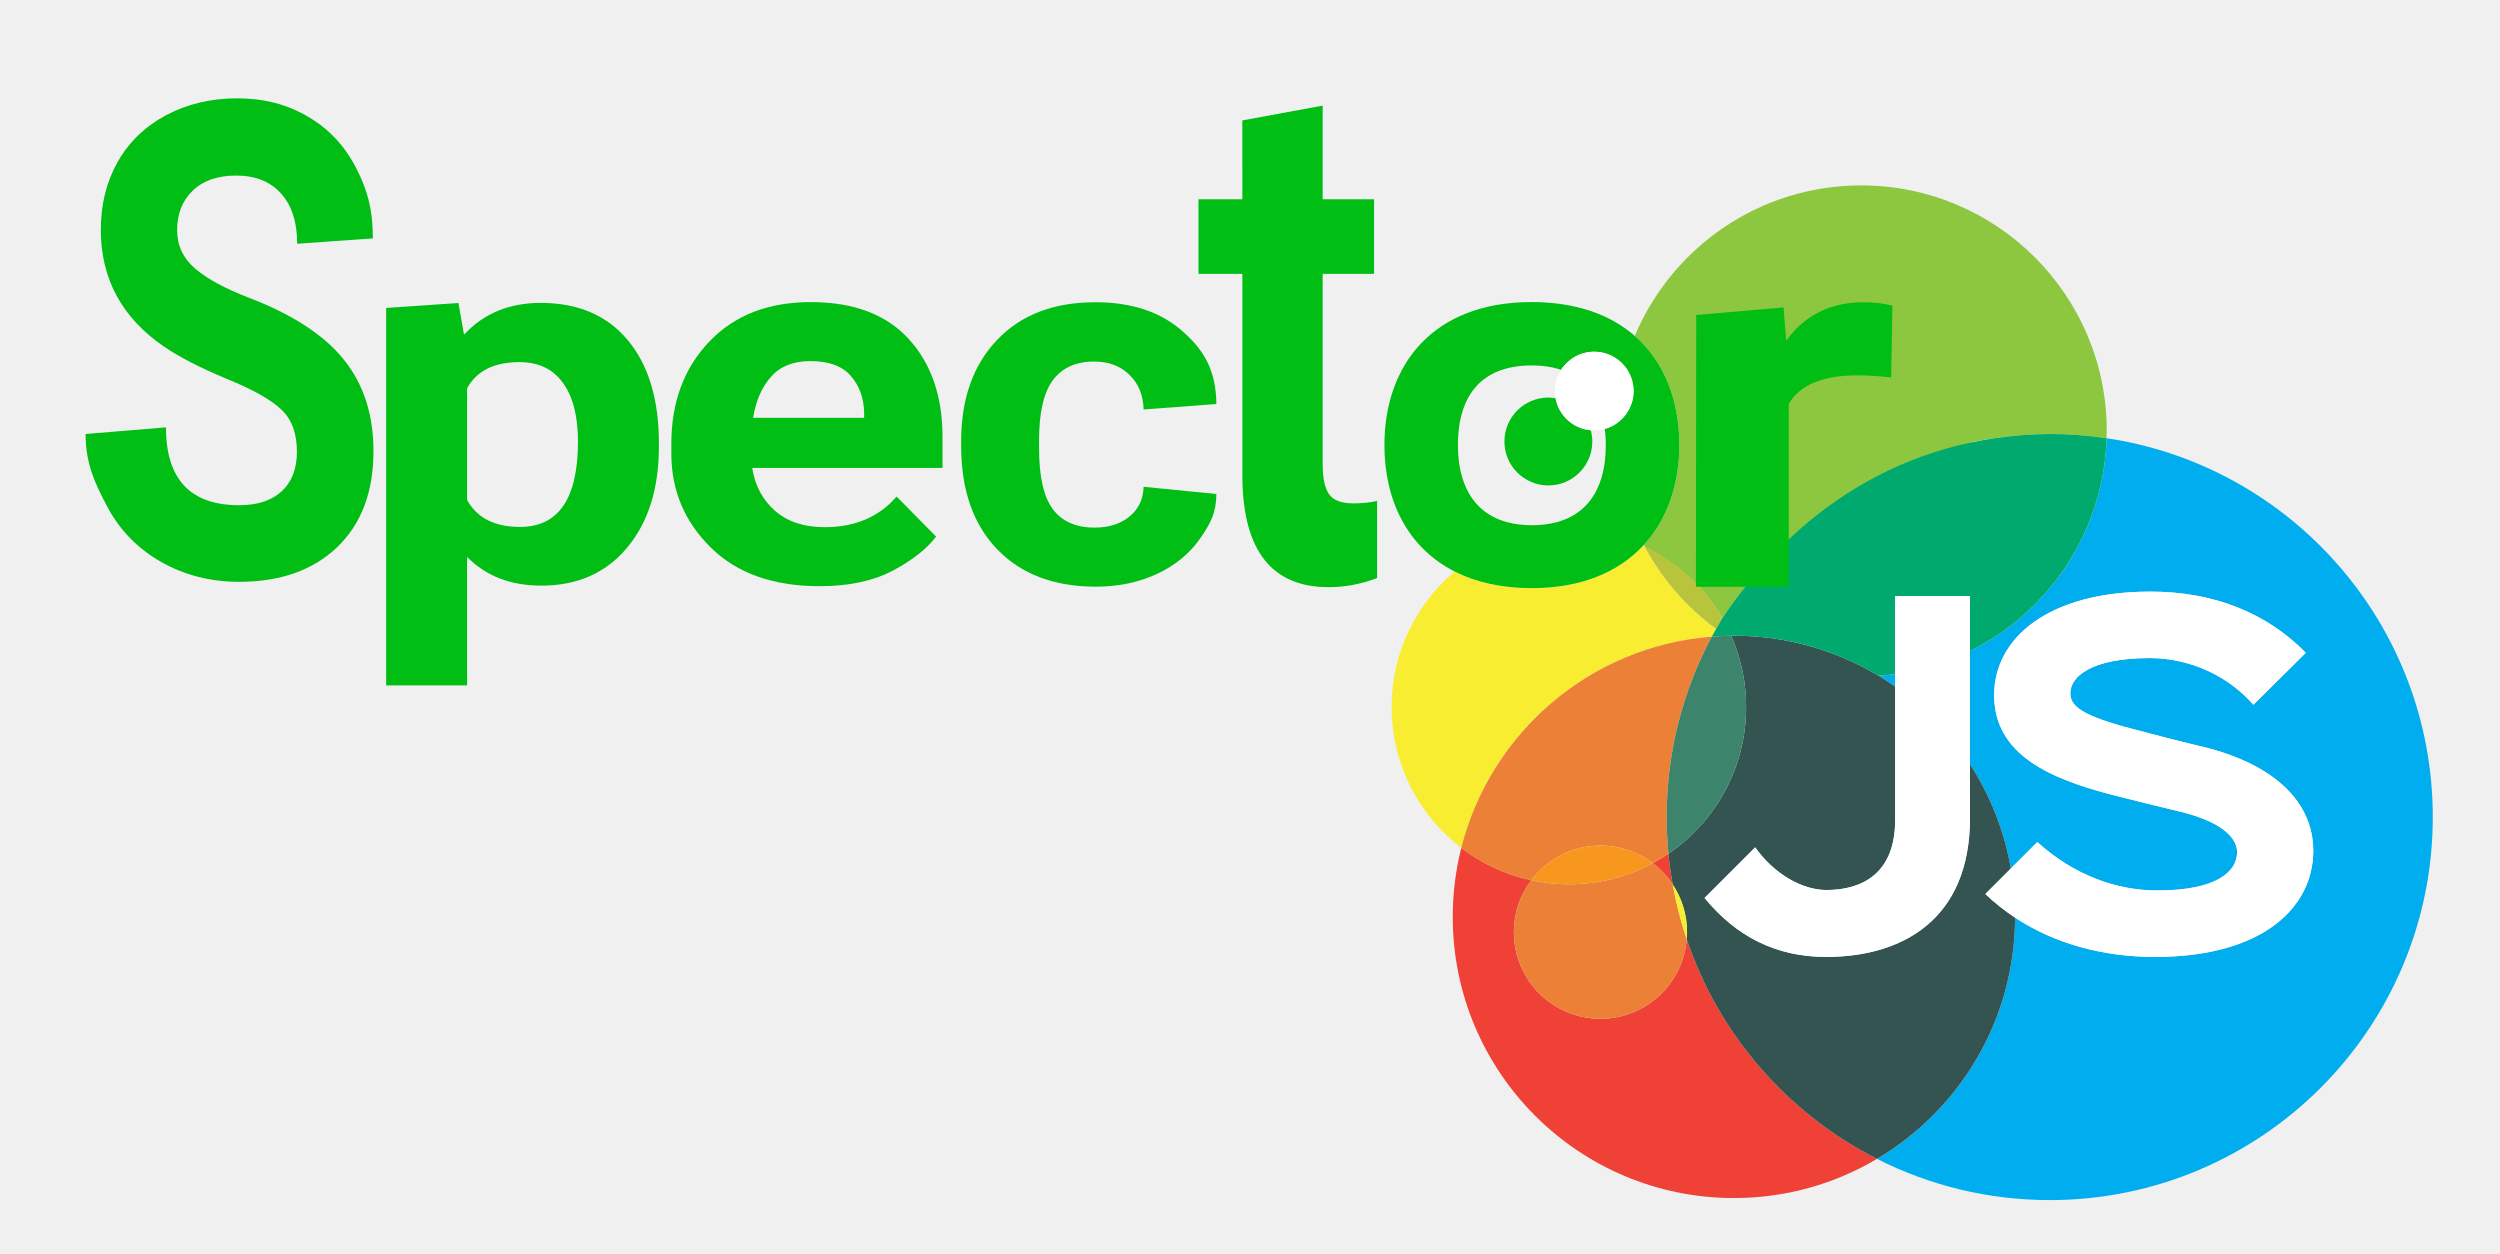
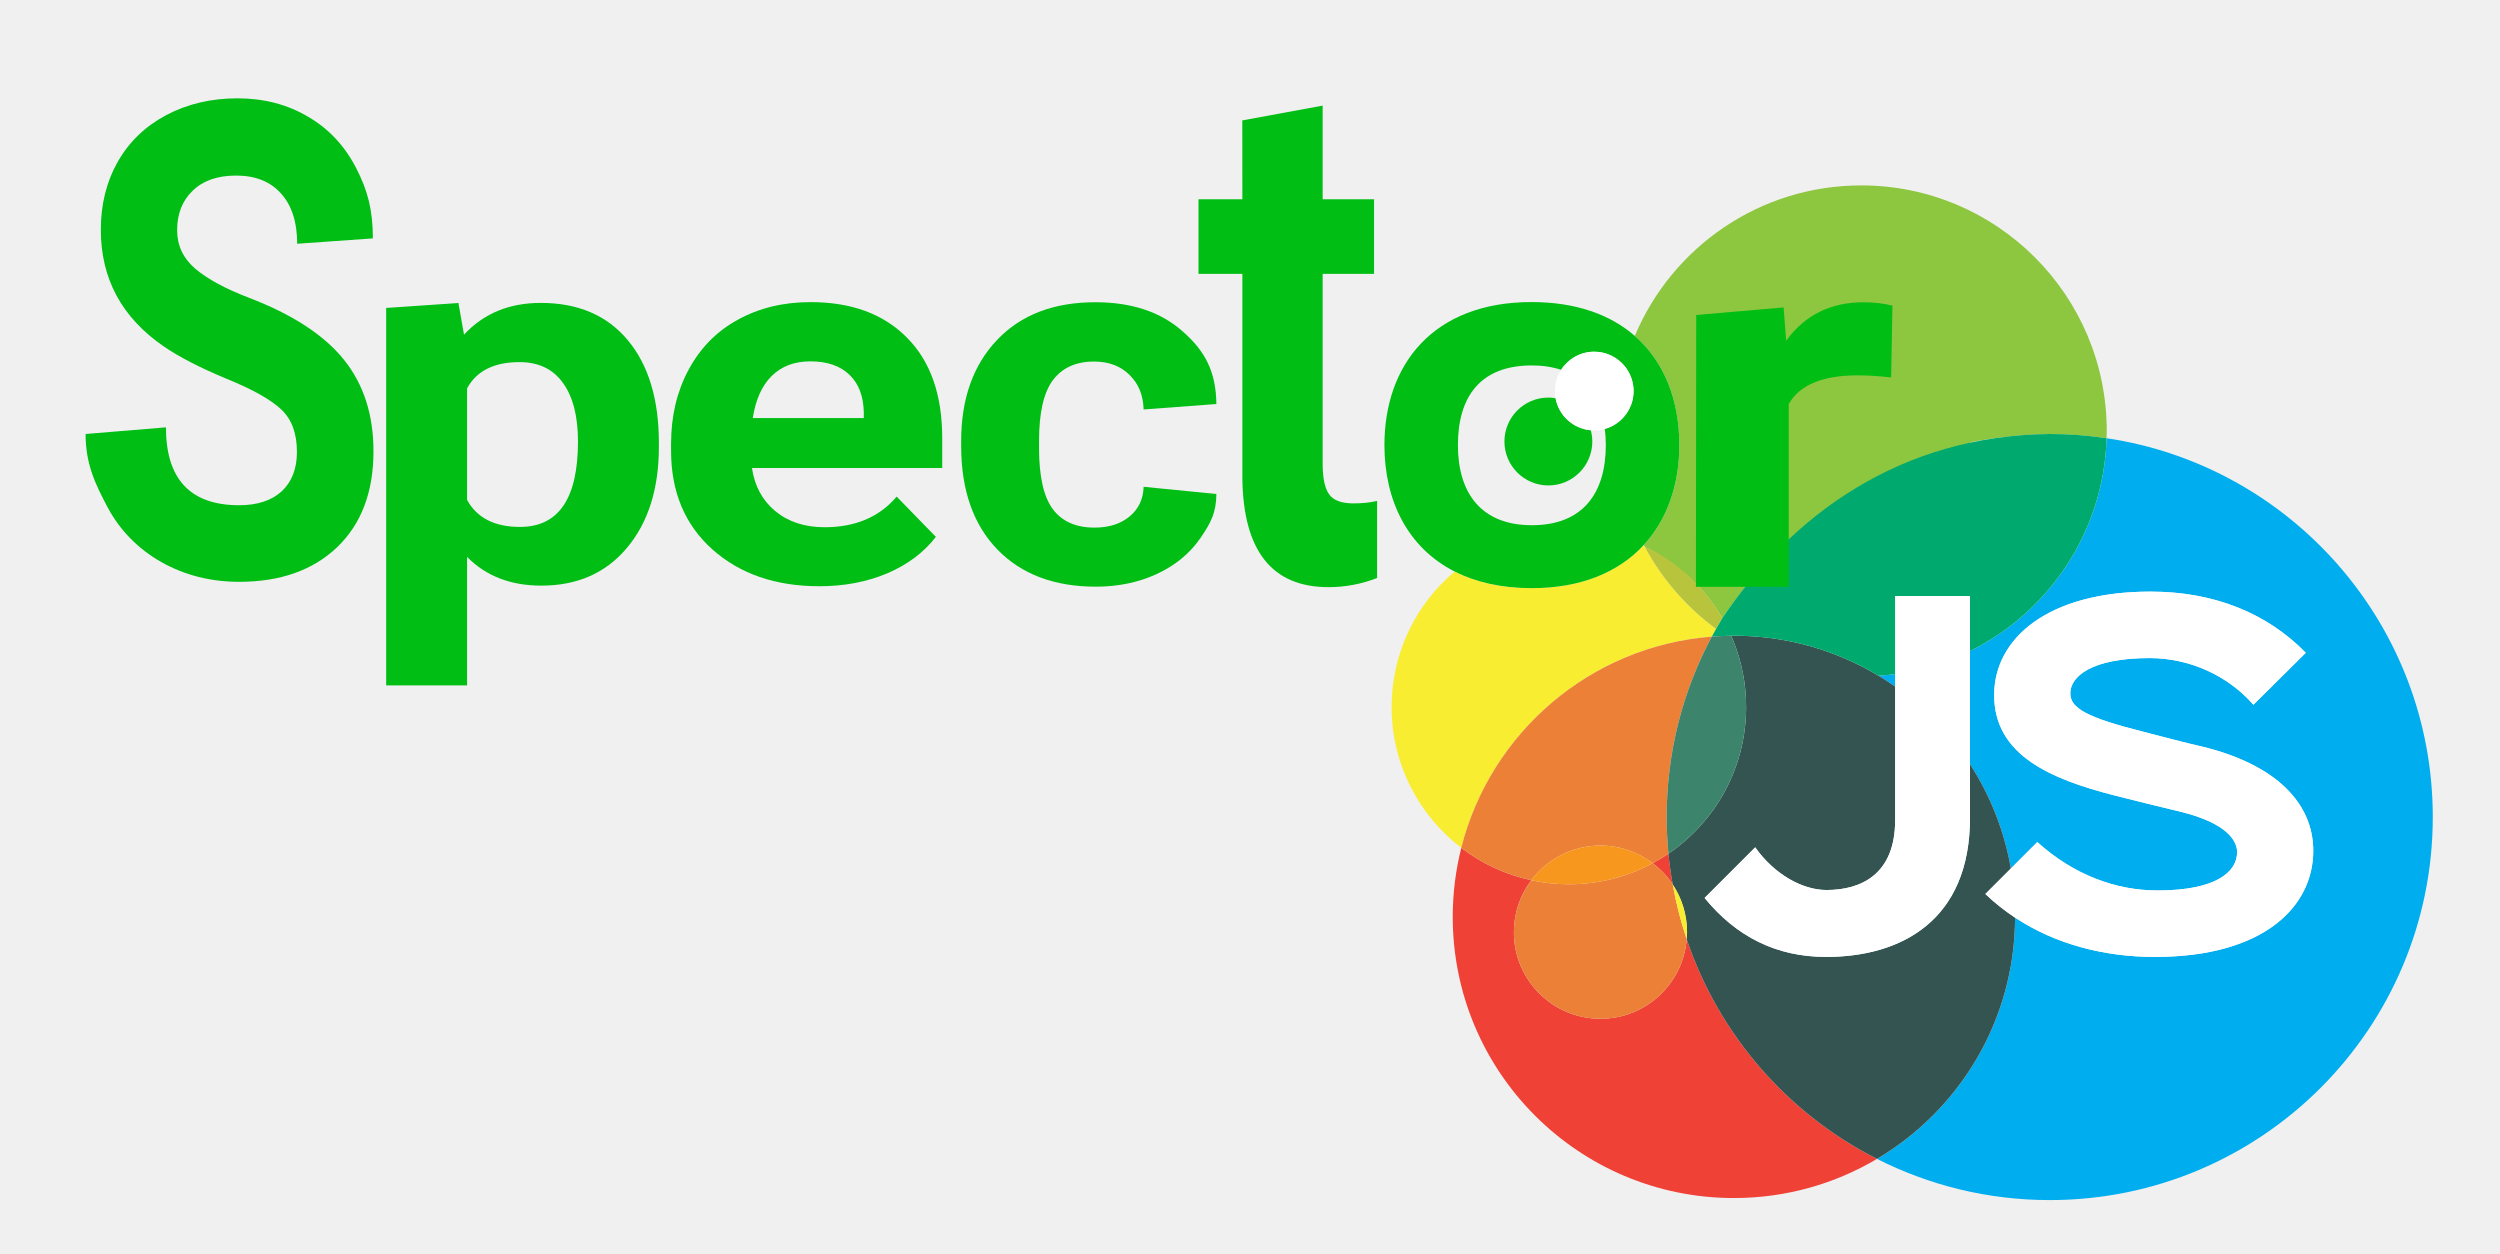
<svg xmlns="http://www.w3.org/2000/svg" version="1.0" id="Layer_1" x="0px" y="0px" width="409px" height="205px" viewBox="0 0 409 205" enable-background="new 0 0 409 205" xml:space="preserve">
  <defs id="defs3787">
    <clipPath clipPathUnits="userSpaceOnUse" id="clipPath4671">
      <g id="use4673">
        <flowRoot transform="matrix(0.8574988,0,0,1.007235,-2.126667,-84.53965)" style="font-style:normal;font-variant:normal;font-weight:bold;font-stretch:normal;font-size:85.333px;line-height:1.25;font-family:sans-serif;-inkscape-font-specification:'sans-serif Bold';letter-spacing:-3.99px;word-spacing:0px;fill:#001e2d;fill-opacity:1;stroke:none" id="flowRoot4686" xml:space="preserve">
          <flowRegion style="font-style:normal;font-variant:normal;font-weight:bold;font-stretch:normal;font-size:85.333px;line-height:1.25;font-family:sans-serif;-inkscape-font-specification:'sans-serif Bold';letter-spacing:-3.99px;fill:#001e2d;fill-opacity:1" id="flowRegion4682">
            <rect style="font-style:normal;font-variant:normal;font-weight:bold;font-stretch:normal;font-size:85.333px;line-height:1.25;font-family:sans-serif;-inkscape-font-specification:'sans-serif Bold';letter-spacing:-3.99px;fill:#001e2d;fill-opacity:1" y="101.539" x="17.243" height="149.379" width="373.157" id="rect4680" />
          </flowRegion>
          <flowPara style="font-style:normal;font-variant:normal;font-weight:bold;font-stretch:normal;font-size:85.333px;line-height:1.25;font-family:sans-serif;-inkscape-font-specification:'sans-serif Bold';letter-spacing:-3.99px;fill:#001e2d;fill-opacity:1" id="flowPara4684">Spector</flowPara>
        </flowRoot>
      </g>
    </clipPath>
  </defs>
  <path style="fill:none" id="path3680" d="m 40.307,59.785 c -8.569,0 -11.953,5.04 -11.953,13.105 0,7.993 3.456,12.961 12.025,12.961 8.569,0 11.953,-4.896 11.953,-12.961 0,-8.065 -3.457,-13.105 -12.025,-13.105 z" />
  <path style="fill:none" id="path3682" d="m 96.106,75.77 c -1.944,0 -3.816,0 -6.265,0.144 -2.376,0.072 -4.896,0.288 -7.128,0.792 -4.537,0.936 -6.409,2.52 -6.409,4.824 0,3.313 4.32,4.752 9.001,4.752 3.672,0 12.385,-0.432 12.385,-4.968 v -4.32 l 0.019,-1.223 C 97.276,75.699 96.394,75.77 96.106,75.77 Z" />
  <path style="fill:none" id="path3684" d="m 268.777,89.316 c 0.101,0.046 0.203,0.09 0.303,0.137 -0.053,-0.1 -0.102,-0.202 -0.154,-0.302 -0.05,0.055 -0.098,0.111 -0.149,0.165 z" />
  <path style="fill:none" id="path3686" d="m 260.253,70.388 c 0.156,0.588 0.247,1.204 0.247,1.841 0,3.969 -3.218,7.188 -7.188,7.188 -3.97,0 -7.188,-3.218 -7.188,-7.188 0,-3.97 3.218,-7.188 7.188,-7.188 0.4,0 0.791,0.041 1.174,0.104 -0.07,-0.379 -0.111,-0.768 -0.111,-1.167 0,-1.281 0.379,-2.472 1.024,-3.475 -1.386,-0.461 -2.968,-0.719 -4.784,-0.719 -8.497,0 -12.098,5.184 -12.098,13.033 0,7.777 3.745,13.105 12.098,13.105 8.425,0 12.097,-5.329 12.097,-13.105 0,-0.919 -0.056,-1.801 -0.16,-2.646 -0.554,0.155 -1.136,0.245 -1.739,0.245 -0.189,0.001 -0.375,-0.012 -0.56,-0.028 z" />
  <path style="fill:none" id="path3688" d="m 137.434,59.785 c -8.569,0 -11.953,5.04 -11.953,13.105 0,7.993 3.456,12.961 12.025,12.961 8.569,0 11.953,-4.896 11.953,-12.961 -0.001,-8.065 -3.457,-13.105 -12.025,-13.105 z" />
  <path style="fill:#00aeef" id="path3690" d="m 344.635,71.691 c -0.446,15.286 -9.424,28.425 -22.345,34.821 v 18.515 c 3.294,5.084 5.609,10.857 6.686,17.059 l 4.326,-4.326 c 5.977,5.4 12.89,7.92 19.658,7.92 9.577,0 13.033,-3.023 13.033,-6.264 0,-1.873 -1.656,-4.753 -9.289,-6.625 -1.296,-0.288 -9.433,-2.305 -10.801,-2.664 -10.369,-2.664 -19.658,-6.553 -19.658,-16.418 0,-9.289 8.857,-16.921 25.563,-16.921 10.441,0 19.082,3.528 25.418,10.009 l -8.568,8.496 c -4.032,-4.607 -10.225,-7.632 -16.993,-7.632 -9.505,0 -12.962,3.025 -12.962,5.761 0,2.447 2.665,3.96 12.098,6.336 1.296,0.36 8.064,2.088 9.433,2.377 12.169,2.951 18.218,9.288 18.218,17.064 0,9.001 -7.921,17.354 -25.923,17.354 -8.234,0 -16.236,-2.053 -22.862,-6.428 -0.045,16.802 -9.102,31.479 -22.59,39.471 8.493,4.3 18.089,6.738 28.26,6.738 34.609,0 62.666,-28.057 62.666,-62.667 -0.002,-31.449 -23.17,-57.482 -53.368,-61.976 z" />
  <path style="fill:#00aeef" id="path3692" d="m 307.338,110.556 c 0.927,0.558 1.828,1.152 2.711,1.772 v -2.053 c -0.895,0.124 -1.799,0.217 -2.711,0.281 z" />
  <g id="g3696">
    <path style="fill:#ef4136" id="path3694" d="m 273.656,144.699 c -0.295,-1.659 -0.535,-3.338 -0.696,-5.039 -0.829,0.563 -1.688,1.085 -2.576,1.563 1.275,0.967 2.387,2.138 3.272,3.476 z" />
  </g>
  <g id="g3700">
    <path style="fill:#ef4136" id="path3698" d="m 275.944,153.659 c -0.591,7.28 -6.675,13.009 -14.108,13.009 -7.824,0 -14.167,-6.344 -14.167,-14.167 0,-3.19 1.067,-6.126 2.848,-8.494 -4.234,-0.915 -8.124,-2.754 -11.449,-5.298 -0.911,3.613 -1.4,7.395 -1.4,11.291 0,25.404 20.595,46 45.999,46 8.55,0 16.55,-2.341 23.409,-6.404 -14.569,-7.376 -25.859,-20.268 -31.132,-35.937 z" />
  </g>
  <g id="g3704">
    <path d="m 300.294,59.785 c -6.624,0 -11.16,3.24 -11.16,9.217 v 22.334 c 5.881,-6.414 13.081,-11.593 21.169,-15.122 v -7.717 c 0,-5.472 -1.367,-8.712 -10.009,-8.712 z" id="path3702" style="fill:#8dc63f" />
  </g>
  <g id="g3708">
    <path d="m 281.763,101.137 c 1.213,-1.834 2.809,-3.879 4.199,-5.686 L 277.499,95.499 c 1.64,1.694 3.073,3.586 4.264,5.638 z" id="path3706" style="fill:#8dc63f" />
  </g>
  <g id="g4740">
    <g id="g3712">
      <path style="fill:#8dc63f" id="path3710" d="m 304.498,30.333 c -16.672,0 -30.969,10.158 -37.046,24.621 4.865,4.24 7.285,10.581 7.285,17.863 0,6.41 -1.952,12.144 -5.812,16.334 0.053,0.1 0.102,0.202 0.154,0.302 2.994,1.42 6.097,3.737 8.42,6.046 25.877,1.409 1.235,2.143 32.826,-0.166 18.805,0.581 -2.601,0.486 11.93,0.166 l 0.058,-23.135 c 7.743,-1.505 15.059,-1.731 22.32,-0.672 0.012,-0.396 0.03,-0.792 0.03,-1.191 0.002,-22.185 -17.981,-40.168 -40.165,-40.168 z" />
    </g>
  </g>
  <g id="g3718">
    <path style="fill:#345451" id="path3716" d="m 324.806,146.256 4.17,-4.17 c -1.076,-6.201 -3.392,-11.975 -6.686,-17.059 v 8.771 c 0,16.85 -11.305,22.754 -23.546,22.754 -8.137,0 -14.689,-3.313 -19.874,-9.648 l 8.28,-8.281 c 3.097,4.393 7.705,6.984 11.665,6.984 5.617,0 11.233,-2.52 11.233,-11.448 v -21.831 c -0.883,-0.62 -1.784,-1.215 -2.711,-1.772 -6.916,-4.16 -15.014,-6.556 -23.672,-6.556 -0.148,0 -0.294,0.01 -0.442,0.011 0.11,0.251 0.218,0.505 0.321,0.76 1.365,3.365 2.124,7.041 2.124,10.896 0,9.977 -5.039,18.774 -12.709,23.993 0.161,1.701 0.401,3.38 0.696,5.039 1.479,2.238 2.347,4.918 2.347,7.802 0,0.392 -0.027,0.775 -0.059,1.158 5.272,15.669 16.563,28.561 31.131,35.937 13.488,-7.991 22.545,-22.669 22.59,-39.471 -1.717,-1.135 -3.347,-2.416 -4.858,-3.869 z" />
  </g>
  <g id="g3722">
    <path style="fill:#f9ed32" id="path3720" d="m 280.048,104.155 c 0.228,-0.426 0.467,-0.845 0.704,-1.265 -4.822,-3.542 -8.826,-8.131 -11.672,-13.438 -0.1,-0.047 -0.202,-0.091 -0.303,-0.137 -4.033,4.28 -10.097,6.904 -18.162,6.904 -4.989,0 -9.198,-0.98 -12.635,-2.722 -6.305,5.32 -10.313,13.275 -10.313,22.169 0,9.396 4.472,17.743 11.399,23.042 4.75,-18.813 21.09,-33.003 40.982,-34.553 z" />
  </g>
  <g id="g3726">
    <path style="fill:#ec8037" id="path3724" d="m 261.836,138.334 c 3.215,0 6.17,1.084 8.548,2.889 0.888,-0.478 1.747,-0.999 2.576,-1.563 -0.188,-1.974 -0.292,-3.971 -0.292,-5.993 0,-10.672 2.675,-20.717 7.38,-29.512 -19.892,1.549 -36.231,15.739 -40.98,34.554 3.325,2.544 7.215,4.383 11.449,5.298 2.585,-3.439 6.686,-5.673 11.319,-5.673 z" />
  </g>
  <g id="g3730">
    <path style="fill:#b8c43c" id="path3728" d="m 269.08,89.453 c 2.846,5.306 6.85,9.896 11.672,13.438 0.332,-0.587 0.66,-1.178 1.011,-1.753 -2.947,-5.22 -7.831,-9.537 -12.683,-11.685 z" />
  </g>
  <g id="g3734">
    <path style="fill:#00aa6f" id="path3732" d="m 335.335,71 c -24.436,0.241 -42.188,13.244 -53.573,30.138 -0.351,0.576 -0.679,1.166 -1.011,1.753 -0.237,0.42 -0.477,0.838 -0.704,1.265 0.776,-0.061 1.558,-0.102 2.344,-0.123 0.277,-0.008 0.554,-0.019 0.832,-0.021 0.148,-0.001 0.294,-0.011 0.442,-0.011 8.658,0 16.756,2.396 23.672,6.556 0.912,-0.063 1.816,-0.156 2.711,-0.28 V 97.508 h 12.241 v 9.004 C 335.21,100.116 344.187,86.977 344.634,71.691 341.6,71.24 338.496,71 335.335,71 Z" />
  </g>
  <g id="g3738">
    <path style="fill:#3d846c" id="path3736" d="m 283.545,104.771 c -0.104,-0.255 -0.211,-0.509 -0.321,-0.76 -0.278,0.002 -0.555,0.013 -0.832,0.021 -0.786,0.021 -1.567,0.063 -2.344,0.123 -4.705,8.795 -7.38,18.84 -7.38,29.512 0,2.022 0.104,4.02 0.292,5.993 7.67,-5.219 12.709,-14.017 12.709,-23.993 0,-3.854 -0.759,-7.531 -2.124,-10.896 z" />
  </g>
  <g id="g3742">
    <path style="fill:#ec8037" id="path3740" d="m 270.384,141.223 c -4.084,2.195 -8.753,3.444 -13.715,3.444 -2.111,0 -4.169,-0.231 -6.152,-0.66 -1.78,2.368 -2.848,5.304 -2.848,8.494 0,7.823 6.343,14.167 14.167,14.167 7.434,0 13.518,-5.729 14.108,-13.009 -0.976,-2.898 -1.743,-5.89 -2.288,-8.96 -0.885,-1.338 -1.997,-2.509 -3.272,-3.476 z" />
  </g>
  <g id="g3746">
    <path style="fill:#f9ed32" id="path3744" d="m 276.003,152.501 c 0,-2.884 -0.867,-5.563 -2.347,-7.802 0.545,3.07 1.313,6.062 2.288,8.96 0.032,-0.383 0.059,-0.766 0.059,-1.158 z" />
  </g>
  <g id="g3750">
    <path style="fill:#f8971d" id="path3748" d="m 270.384,141.223 c -2.378,-1.805 -5.333,-2.889 -8.548,-2.889 -4.633,0 -8.734,2.234 -11.319,5.673 1.983,0.429 4.041,0.66 6.152,0.66 4.962,0 9.631,-1.249 13.715,-3.444 z" />
  </g>
  <path d="m 253.313,79.417 c 3.97,0 7.188,-3.218 7.188,-7.188 0,-0.637 -0.091,-1.252 -0.247,-1.841 -2.902,-0.25 -5.251,-2.424 -5.767,-5.243 -0.383,-0.063 -0.773,-0.104 -1.174,-0.104 -3.97,0 -7.188,3.218 -7.188,7.188 0,3.97 3.218,7.188 7.188,7.188 z" id="path3752" style="fill:#00be14;fill-opacity:1" />
  <path d="m 267.452,54.955 c -3.986,-3.475 -9.612,-5.539 -16.909,-5.539 -16.058,0 -24.051,10.225 -24.051,23.402 0,9.101 3.815,16.792 11.488,20.68 3.437,1.742 7.646,2.722 12.635,2.722 8.065,0 14.129,-2.624 18.162,-6.904 0.051,-0.054 0.099,-0.11 0.148,-0.165 3.859,-4.19 5.812,-9.924 5.812,-16.334 0,-7.281 -2.42,-13.623 -7.285,-17.862 z m -16.837,4.83 c 1.816,0 3.398,0.258 4.784,0.719 1.145,-1.78 3.139,-2.962 5.413,-2.962 1.991,0 3.771,0.905 4.952,2.326 0.927,1.115 1.485,2.548 1.485,4.112 0,2.244 -1.149,4.217 -2.89,5.369 -0.55,0.364 -1.159,0.642 -1.809,0.824 0.104,0.845 0.16,1.726 0.16,2.646 0,7.777 -3.672,13.105 -12.097,13.105 -8.353,0 -12.098,-5.329 -12.098,-13.105 0.003,-7.85 3.603,-13.034 12.1,-13.034 z" id="path3764" style="fill:#00be14;fill-opacity:1" />
  <g id="g3780">
    <path style="fill:#ffffff" id="path3774" d="m 310.049,110.275 v 2.053 21.831 c 0,8.929 -5.616,11.448 -11.233,11.448 -3.96,0 -8.568,-2.592 -11.665,-6.984 l -8.28,8.281 c 5.185,6.336 11.737,9.648 19.874,9.648 12.241,0 23.546,-5.904 23.546,-22.754 v -8.771 -18.515 -9.004 H 310.05 v 12.767 z" />
    <path style="fill:#ffffff" id="path3776" d="m 360.232,122.135 c -1.368,-0.289 -8.137,-2.017 -9.433,-2.377 -9.433,-2.376 -12.098,-3.889 -12.098,-6.336 0,-2.736 3.457,-5.761 12.962,-5.761 6.769,0 12.961,3.025 16.993,7.632 l 8.568,-8.496 c -6.336,-6.48 -14.977,-10.009 -25.418,-10.009 -16.705,0 -25.563,7.632 -25.563,16.921 0,9.865 9.289,13.754 19.658,16.418 1.368,0.359 9.505,2.376 10.801,2.664 7.633,1.872 9.289,4.752 9.289,6.625 0,3.24 -3.456,6.264 -13.033,6.264 -6.769,0 -13.682,-2.52 -19.658,-7.92 l -4.326,4.326 -4.17,4.17 c 1.512,1.453 3.142,2.734 4.859,3.869 6.626,4.375 14.628,6.428 22.862,6.428 18.002,0 25.923,-8.353 25.923,-17.354 0.002,-7.776 -6.047,-14.113 -18.216,-17.064 z" />
    <path style="fill:#ffffff" id="path3778" d="m 260.813,57.542 c -2.274,0 -4.269,1.182 -5.413,2.962 -0.646,1.003 -1.024,2.194 -1.024,3.475 0,0.399 0.041,0.788 0.111,1.167 0.516,2.818 2.864,4.992 5.767,5.243 0.185,0.016 0.371,0.028 0.56,0.028 0.604,0 1.186,-0.089 1.739,-0.245 0.649,-0.182 1.259,-0.46 1.809,-0.824 1.74,-1.152 2.89,-3.125 2.89,-5.369 0,-1.563 -0.559,-2.997 -1.485,-4.112 -1.184,-1.42 -2.963,-2.325 -4.954,-2.325 z" />
  </g>
  <g aria-label="S " transform="scale(0.8870969,1.127273)" style="font-style:normal;font-variant:normal;font-weight:bold;font-stretch:normal;font-size:96.062px;line-height:1.25;font-family:Roboto;-inkscape-font-specification:'Roboto, Bold';font-variant-ligatures:normal;font-variant-caps:normal;font-variant-numeric:normal;font-feature-settings:normal;text-align:start;letter-spacing:0px;word-spacing:0px;writing-mode:lr-tb;text-anchor:start;fill:#00be14;fill-opacity:1;stroke:none;stroke-width:1.287" id="text4696">
    <path d="m 54.759,65.583 c 0,-2.658 -0.938,-4.691 -2.814,-6.098 C 50.068,58.047 46.691,56.546 41.813,54.982 36.935,53.388 33.073,51.824 30.227,50.292 22.472,46.102 18.595,40.457 18.595,33.359 c 0,-3.69 1.032,-6.973 3.096,-9.85 2.095,-2.908 5.081,-5.175 8.959,-6.801 3.909,-1.626 8.287,-2.439 13.133,-2.439 4.878,0 9.225,0.891 13.04,2.674 3.815,1.751 6.77,4.237 8.865,7.458 2.126,3.221 3.076,6.1 3.076,10.197 l -13.958,0.779 c 0,-3.127 -0.985,-5.55 -2.955,-7.27 -1.97,-1.751 -4.737,-2.627 -8.302,-2.627 -3.44,0 -6.113,0.735 -8.021,2.205 -1.907,1.438 -2.861,3.346 -2.861,5.722 0,2.22 1.11,4.081 3.33,5.582 2.251,1.501 5.55,2.908 9.897,4.221 8.005,2.408 13.837,5.394 17.496,8.959 3.659,3.565 5.488,8.005 5.488,13.321 0,5.91 -2.236,10.554 -6.707,13.931 -4.472,3.346 -10.491,5.019 -18.058,5.019 -5.253,0 -10.038,-0.954 -14.353,-2.861 -4.315,-1.939 -7.614,-4.581 -9.897,-7.927 -2.251,-3.346 -4.079,-6.258 -4.079,-10.667 l 14.821,-0.966 c 0,7.536 4.503,11.304 13.509,11.304 3.346,0 5.957,-0.672 7.833,-2.017 1.876,-1.376 2.814,-3.283 2.814,-5.722 z" style="font-style:normal;font-variant:normal;font-weight:bold;font-stretch:normal;font-size:96.062px;font-family:Roboto;-inkscape-font-specification:'Roboto, Bold';font-variant-ligatures:normal;font-variant-caps:normal;font-variant-numeric:normal;font-feature-settings:normal;text-align:start;writing-mode:lr-tb;text-anchor:start;fill:#00be14;fill-opacity:1;stroke-width:1.287" id="path4554" />
  </g>
  <g aria-label="p" transform="matrix(1.066361,0,0,0.9596816,0,-2.620222)" style="font-style:normal;font-variant:normal;font-weight:bold;font-stretch:normal;font-size:87.975px;line-height:1.25;font-family:Roboto;-inkscape-font-specification:'Roboto, Bold';font-variant-ligatures:normal;font-variant-caps:normal;font-variant-numeric:normal;font-feature-settings:normal;text-align:start;letter-spacing:0px;word-spacing:0px;writing-mode:lr-tb;text-anchor:start;fill:#00be14;fill-opacity:1;stroke:none;stroke-width:1.178" id="text4700">
    <path d="m 101.086,78.896 c 0,7.159 -1.632,12.901 -4.897,17.226 -3.236,4.296 -7.618,6.444 -13.145,6.444 -4.697,0 -8.491,-1.632 -11.384,-4.897 V 119.576 H 59.246 V 55.227 l 11.087,-0.842 0.855,5.396 c 3.007,-3.608 6.93,-5.413 11.77,-5.413 5.728,0 10.181,2.119 13.36,6.358 3.179,4.238 4.768,10.081 4.768,17.526 z m -12.414,-0.902 c 0,-4.324 -0.773,-7.661 -2.32,-10.009 -1.518,-2.348 -3.737,-3.522 -6.658,-3.522 -3.895,0 -6.572,1.489 -8.033,4.467 v 19.03 c 1.518,3.064 4.224,4.596 8.119,4.596 5.928,0 8.892,-4.854 8.892,-14.562 z" style="font-style:normal;font-variant:normal;font-weight:bold;font-stretch:normal;font-size:87.975px;font-family:Roboto;-inkscape-font-specification:'Roboto, Bold';font-variant-ligatures:normal;font-variant-caps:normal;font-variant-numeric:normal;font-feature-settings:normal;text-align:start;writing-mode:lr-tb;text-anchor:start;fill:#00be14;fill-opacity:1;stroke-width:1.178" id="path4557" />
  </g>
-   <text xml:space="preserve" style="font-style:normal;font-variant:normal;font-weight:bold;font-stretch:normal;font-size:88.6px;line-height:1.25;font-family:Roboto;-inkscape-font-specification:'Roboto, Bold';font-variant-ligatures:normal;font-variant-caps:normal;font-variant-numeric:normal;font-feature-settings:normal;text-align:start;letter-spacing:0px;word-spacing:0px;writing-mode:lr-tb;text-anchor:start;fill:#00be14;fill-opacity:1;stroke:none;stroke-width:1.187;" x="102.023" y="99.284" id="text4704" transform="scale(1.044223,0.9576499)">
-     <tspan id="tspan4702" x="102.023" y="99.284" style="font-style:normal;font-variant:normal;font-weight:bold;font-stretch:normal;font-size:88.6px;font-family:Roboto;-inkscape-font-specification:'Roboto, Bold';font-variant-ligatures:normal;font-variant-caps:normal;font-variant-numeric:normal;font-feature-settings:normal;text-align:start;writing-mode:lr-tb;text-anchor:start;fill:#00be14;fill-opacity:1;stroke-width:1.187;">e</tspan>
-   </text>
+   <g aria-label="e" transform="scale(1.044223,0.9576499)" style="font-style:normal;font-variant:normal;font-weight:bold;font-stretch:normal;font-size:88.6px;line-height:1.25;font-family:Roboto;-inkscape-font-specification:'Roboto, Bold';font-variant-ligatures:normal;font-variant-caps:normal;font-variant-numeric:normal;font-feature-settings:normal;text-align:start;letter-spacing:0px;word-spacing:0px;writing-mode:lr-tb;text-anchor:start;fill:#00be14;fill-opacity:1;stroke:none;stroke-width:1.187" id="text4704">
+     <path d="m 128.369,100.15 q -10.296,0 -16.785,-6.316 -6.446,-6.316 -6.446,-16.829 v -1.211 q 0,-7.052 2.725,-12.589 2.725,-5.581 7.701,-8.566 5.018,-3.028 11.421,-3.028 9.604,0 15.098,6.057 5.537,6.057 5.537,17.175 v 5.105 h -29.807 q 0.606,4.586 3.634,7.354 3.072,2.769 7.744,2.769 7.225,0 11.291,-5.235 l 6.143,6.879 q -2.812,3.98 -7.614,6.23 -4.802,2.206 -10.642,2.206 z m -1.428,-38.416 q -3.72,0 -6.057,2.509 -2.293,2.509 -2.942,7.181 h 17.391 v -0.995 q -0.086,-4.153 -2.25,-6.403 -2.163,-2.293 -6.143,-2.293 z" style="font-style:normal;font-variant:normal;font-weight:bold;font-stretch:normal;font-size:88.6px;font-family:Roboto;-inkscape-font-specification:'Roboto, Bold';font-variant-ligatures:normal;font-variant-caps:normal;font-variant-numeric:normal;font-feature-settings:normal;text-align:start;writing-mode:lr-tb;text-anchor:start;fill:#00be14;fill-opacity:1;stroke-width:1.187" id="path5173" />
+   </g>
  <g aria-label="c" transform="matrix(1.038342,0,0,0.9767491,0,-0.8372246)" style="font-style:normal;font-variant:normal;font-weight:bold;font-stretch:normal;font-size:86.959px;line-height:1.25;font-family:Roboto;-inkscape-font-specification:'Roboto, Bold';font-variant-ligatures:normal;font-variant-caps:normal;font-variant-numeric:normal;font-feature-settings:normal;text-align:start;letter-spacing:0px;word-spacing:0px;writing-mode:lr-tb;text-anchor:start;fill:#00be14;fill-opacity:1;stroke:none;stroke-width:1.165" id="text4708">
    <path d="m 172.459,89.228 c 2.265,0 4.105,-0.623 5.52,-1.868 1.415,-1.246 2.151,-2.901 2.208,-4.968 l 11.465,1.207 c -0.028,3.114 -0.836,4.766 -2.506,7.37 -1.67,2.576 -3.963,4.586 -6.879,6.029 -2.887,1.415 -6.086,2.123 -9.596,2.123 -6.567,0 -11.747,-2.081 -15.541,-6.242 -3.793,-4.189 -5.69,-9.964 -5.69,-17.324 v -0.807 c 0,-7.077 1.882,-12.724 5.647,-16.942 3.765,-4.218 8.931,-6.327 15.498,-6.327 5.746,0 10.346,1.642 13.8,4.925 3.482,3.255 5.209,6.69 5.266,12.125 l -11.465,0.911 c -0.057,-2.378 -0.793,-4.303 -2.208,-5.775 -1.415,-1.5 -3.284,-2.25 -5.605,-2.25 -2.859,0 -5.024,1.047 -6.496,3.142 -1.444,2.066 -2.165,5.435 -2.165,10.106 v 1.274 c 0,4.727 0.722,8.124 2.165,10.191 1.444,2.066 3.637,3.1 6.581,3.1 z" style="font-style:normal;font-variant:normal;font-weight:bold;font-stretch:normal;font-size:86.959px;font-family:Roboto;-inkscape-font-specification:'Roboto, Bold';font-variant-ligatures:normal;font-variant-caps:normal;font-variant-numeric:normal;font-feature-settings:normal;text-align:start;writing-mode:lr-tb;text-anchor:start;fill:#00be14;fill-opacity:1;stroke-width:1.165" id="path4560" />
  </g>
  <g aria-label="t" transform="matrix(0.8919988,0,0,1.130179,0,-0.1402711)" style="font-style:normal;font-variant:normal;font-weight:bold;font-stretch:normal;font-size:104.357px;line-height:1.25;font-family:Roboto;-inkscape-font-specification:'Roboto, Bold';font-variant-ligatures:normal;font-variant-caps:normal;font-variant-numeric:normal;font-feature-settings:normal;text-align:start;letter-spacing:0px;word-spacing:0px;writing-mode:lr-tb;text-anchor:start;fill:#00be14;fill-opacity:1;stroke:none;stroke-width:1.398" id="text4712">
    <path d="m 242.586,15.412 v 13.554 h 9.427 V 39.769 h -9.427 v 27.516 c 0,2.038 0.391,3.499 1.172,4.382 0.781,0.883 2.276,1.325 4.484,1.325 1.631,0 3.074,-0.119 4.331,-0.357 v 11.159 c -2.887,0.883 -5.86,1.325 -8.917,1.325 -10.327,0 -15.592,-5.214 -15.796,-15.643 V 39.769 h -8.051 V 28.966 h 8.051 l -0.01,-11.413 z" style="font-style:normal;font-variant:normal;font-weight:bold;font-stretch:normal;font-size:104.357px;font-family:Roboto;-inkscape-font-specification:'Roboto, Bold';font-variant-ligatures:normal;font-variant-caps:normal;font-variant-numeric:normal;font-feature-settings:normal;text-align:start;writing-mode:lr-tb;text-anchor:start;fill:#00be14;fill-opacity:1;stroke-width:1.398" id="path4563" />
  </g>
  <g aria-label="r" transform="matrix(1.109174,0,0,0.8909564,0,1.130354)" style="font-style:normal;font-variant:normal;font-weight:bold;font-stretch:normal;font-size:96.987px;line-height:1.25;font-family:Roboto;-inkscape-font-specification:'Roboto, Bold';font-variant-ligatures:normal;font-variant-caps:normal;font-variant-numeric:normal;font-feature-settings:normal;text-align:start;letter-spacing:0px;word-spacing:0px;writing-mode:lr-tb;text-anchor:start;fill:#00be14;fill-opacity:1;stroke:none;stroke-width:1.299" id="text4716">
    <path d="m 278.937,68.031 c -1.863,-0.253 -3.504,-0.379 -4.925,-0.379 -5.178,0 -8.572,1.754 -10.182,5.263 v 33.567 h -13.686 l 0.044,-49.91 12.885,-1.388 0.379,6.116 c 2.747,-4.709 6.551,-7.064 11.413,-7.064 1.515,0 2.936,0.205 4.262,0.616 z" style="font-style:normal;font-variant:normal;font-weight:bold;font-stretch:normal;font-size:96.987px;font-family:Roboto;-inkscape-font-specification:'Roboto, Bold';font-variant-ligatures:normal;font-variant-caps:normal;font-variant-numeric:normal;font-feature-settings:normal;text-align:start;writing-mode:lr-tb;text-anchor:start;fill:#00be14;fill-opacity:1;stroke-width:1.3" id="path4566" />
  </g>
</svg>
